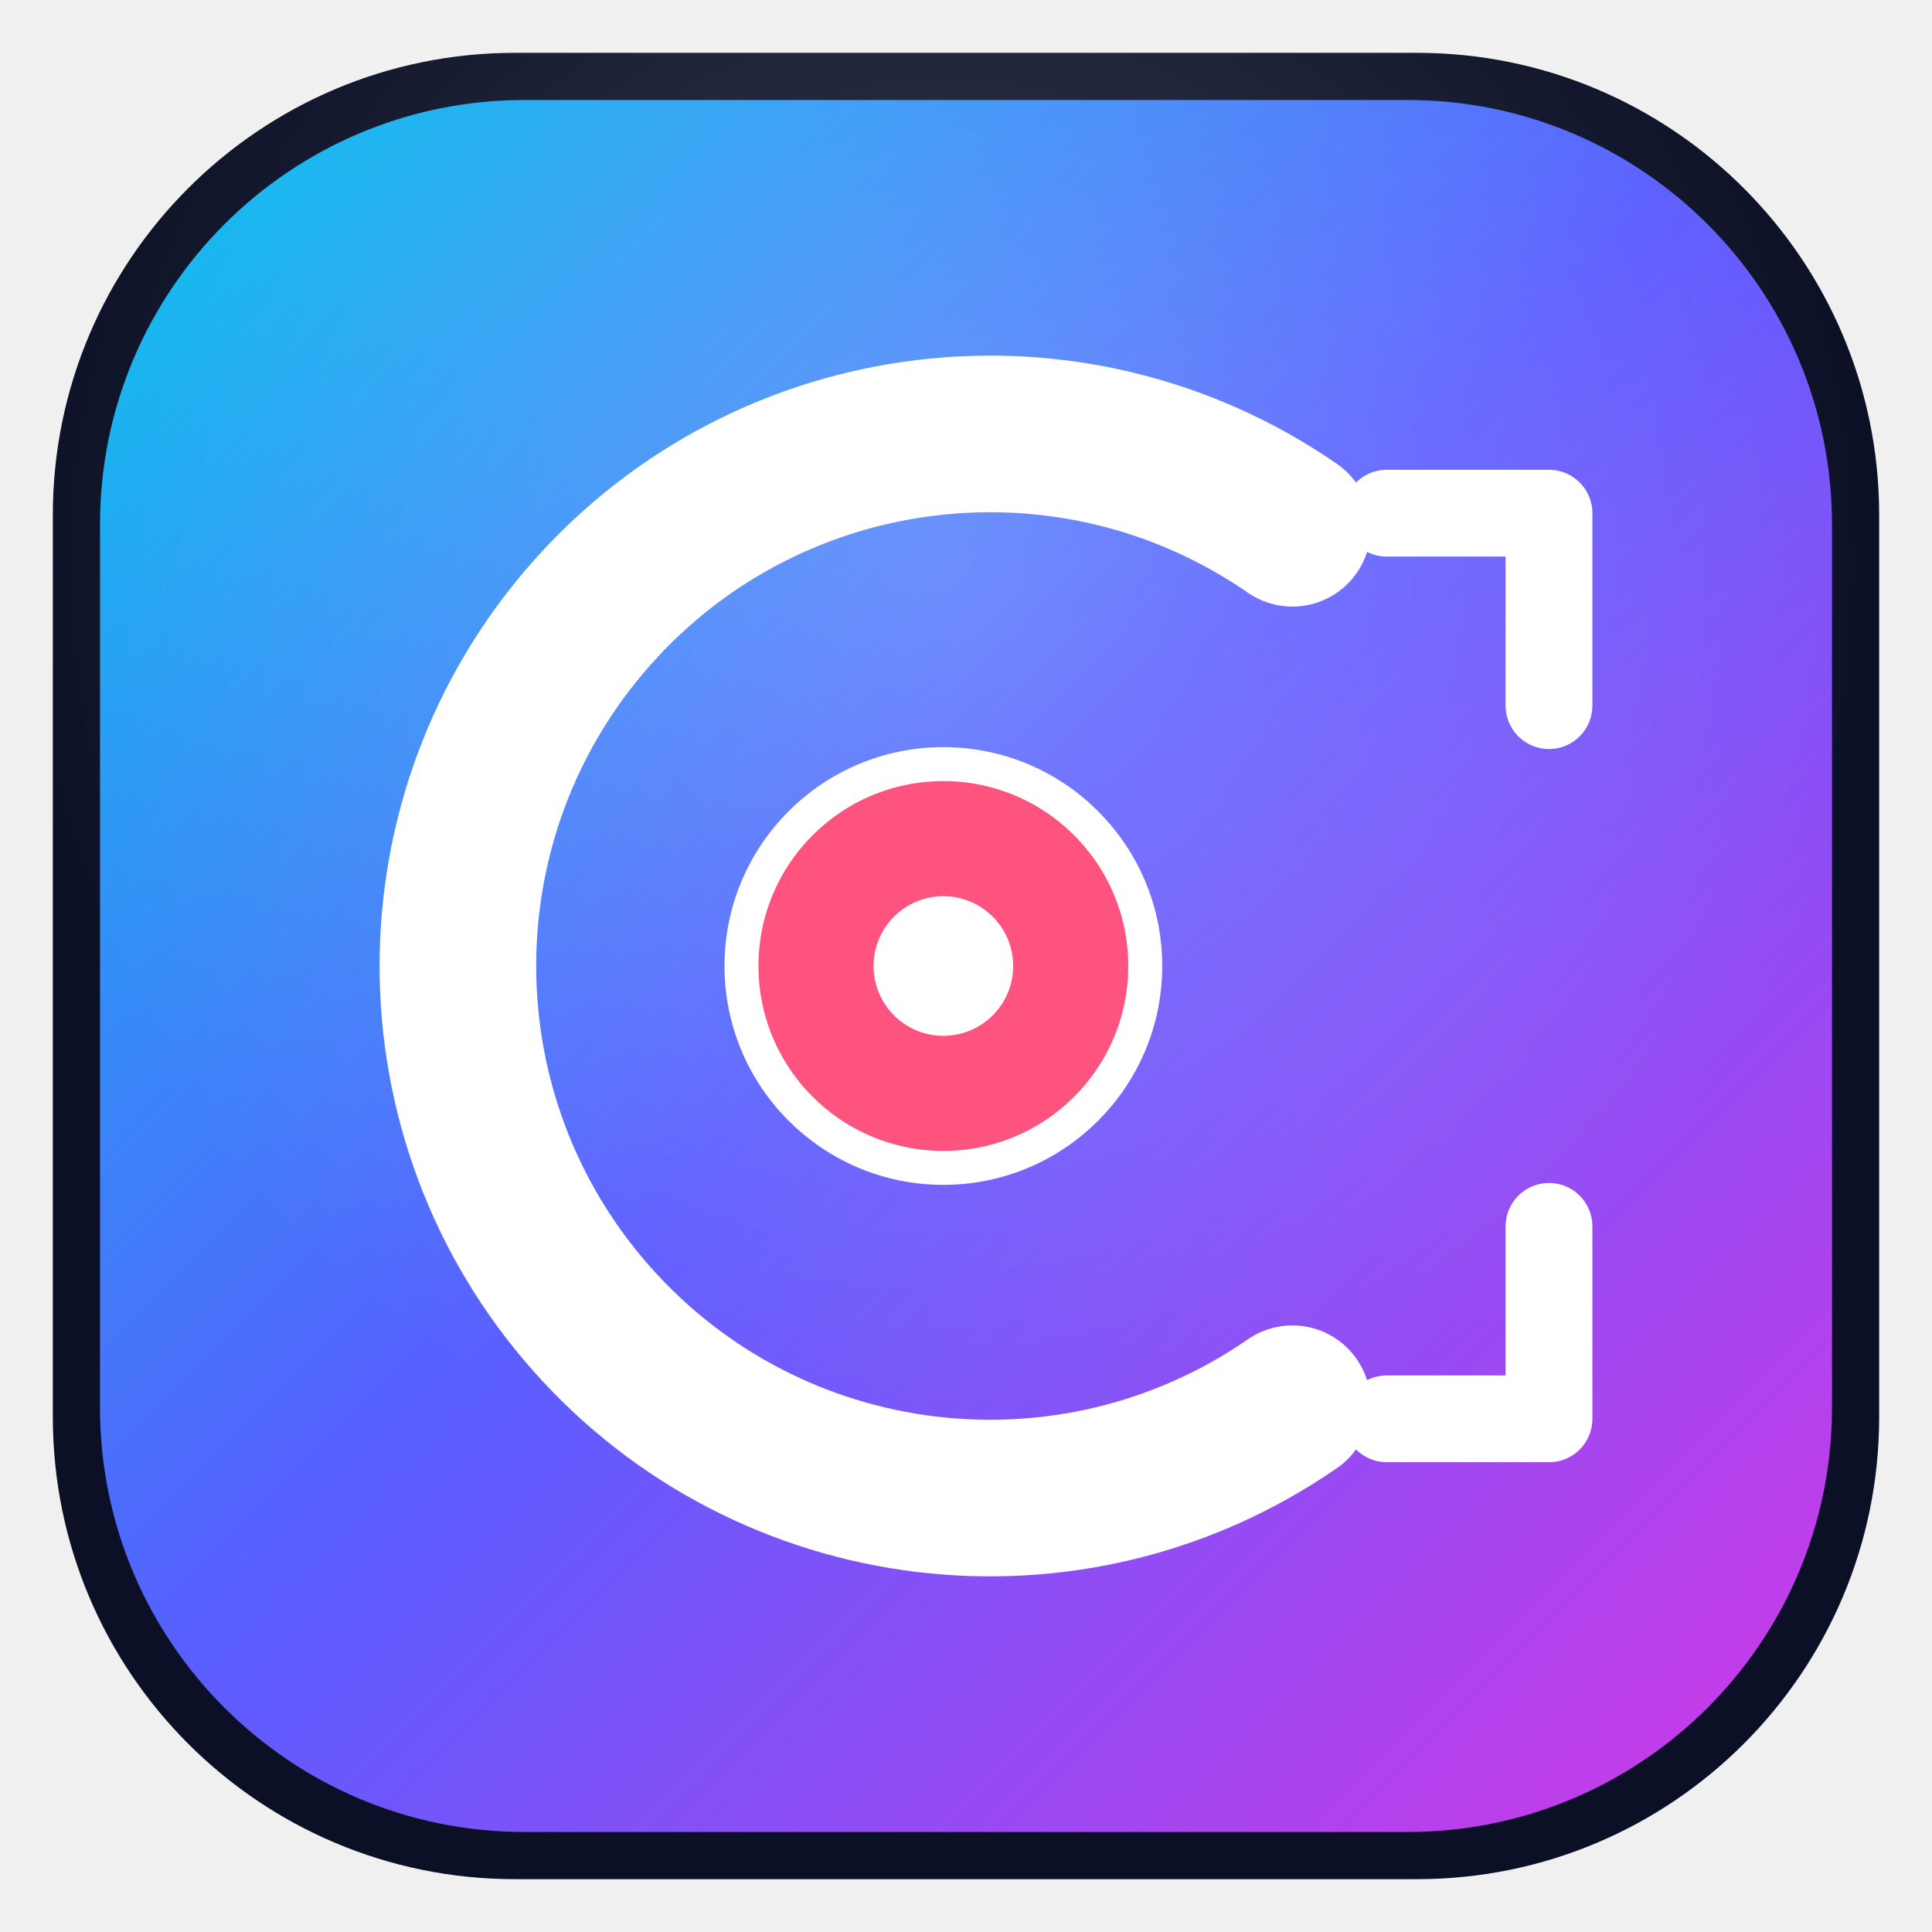
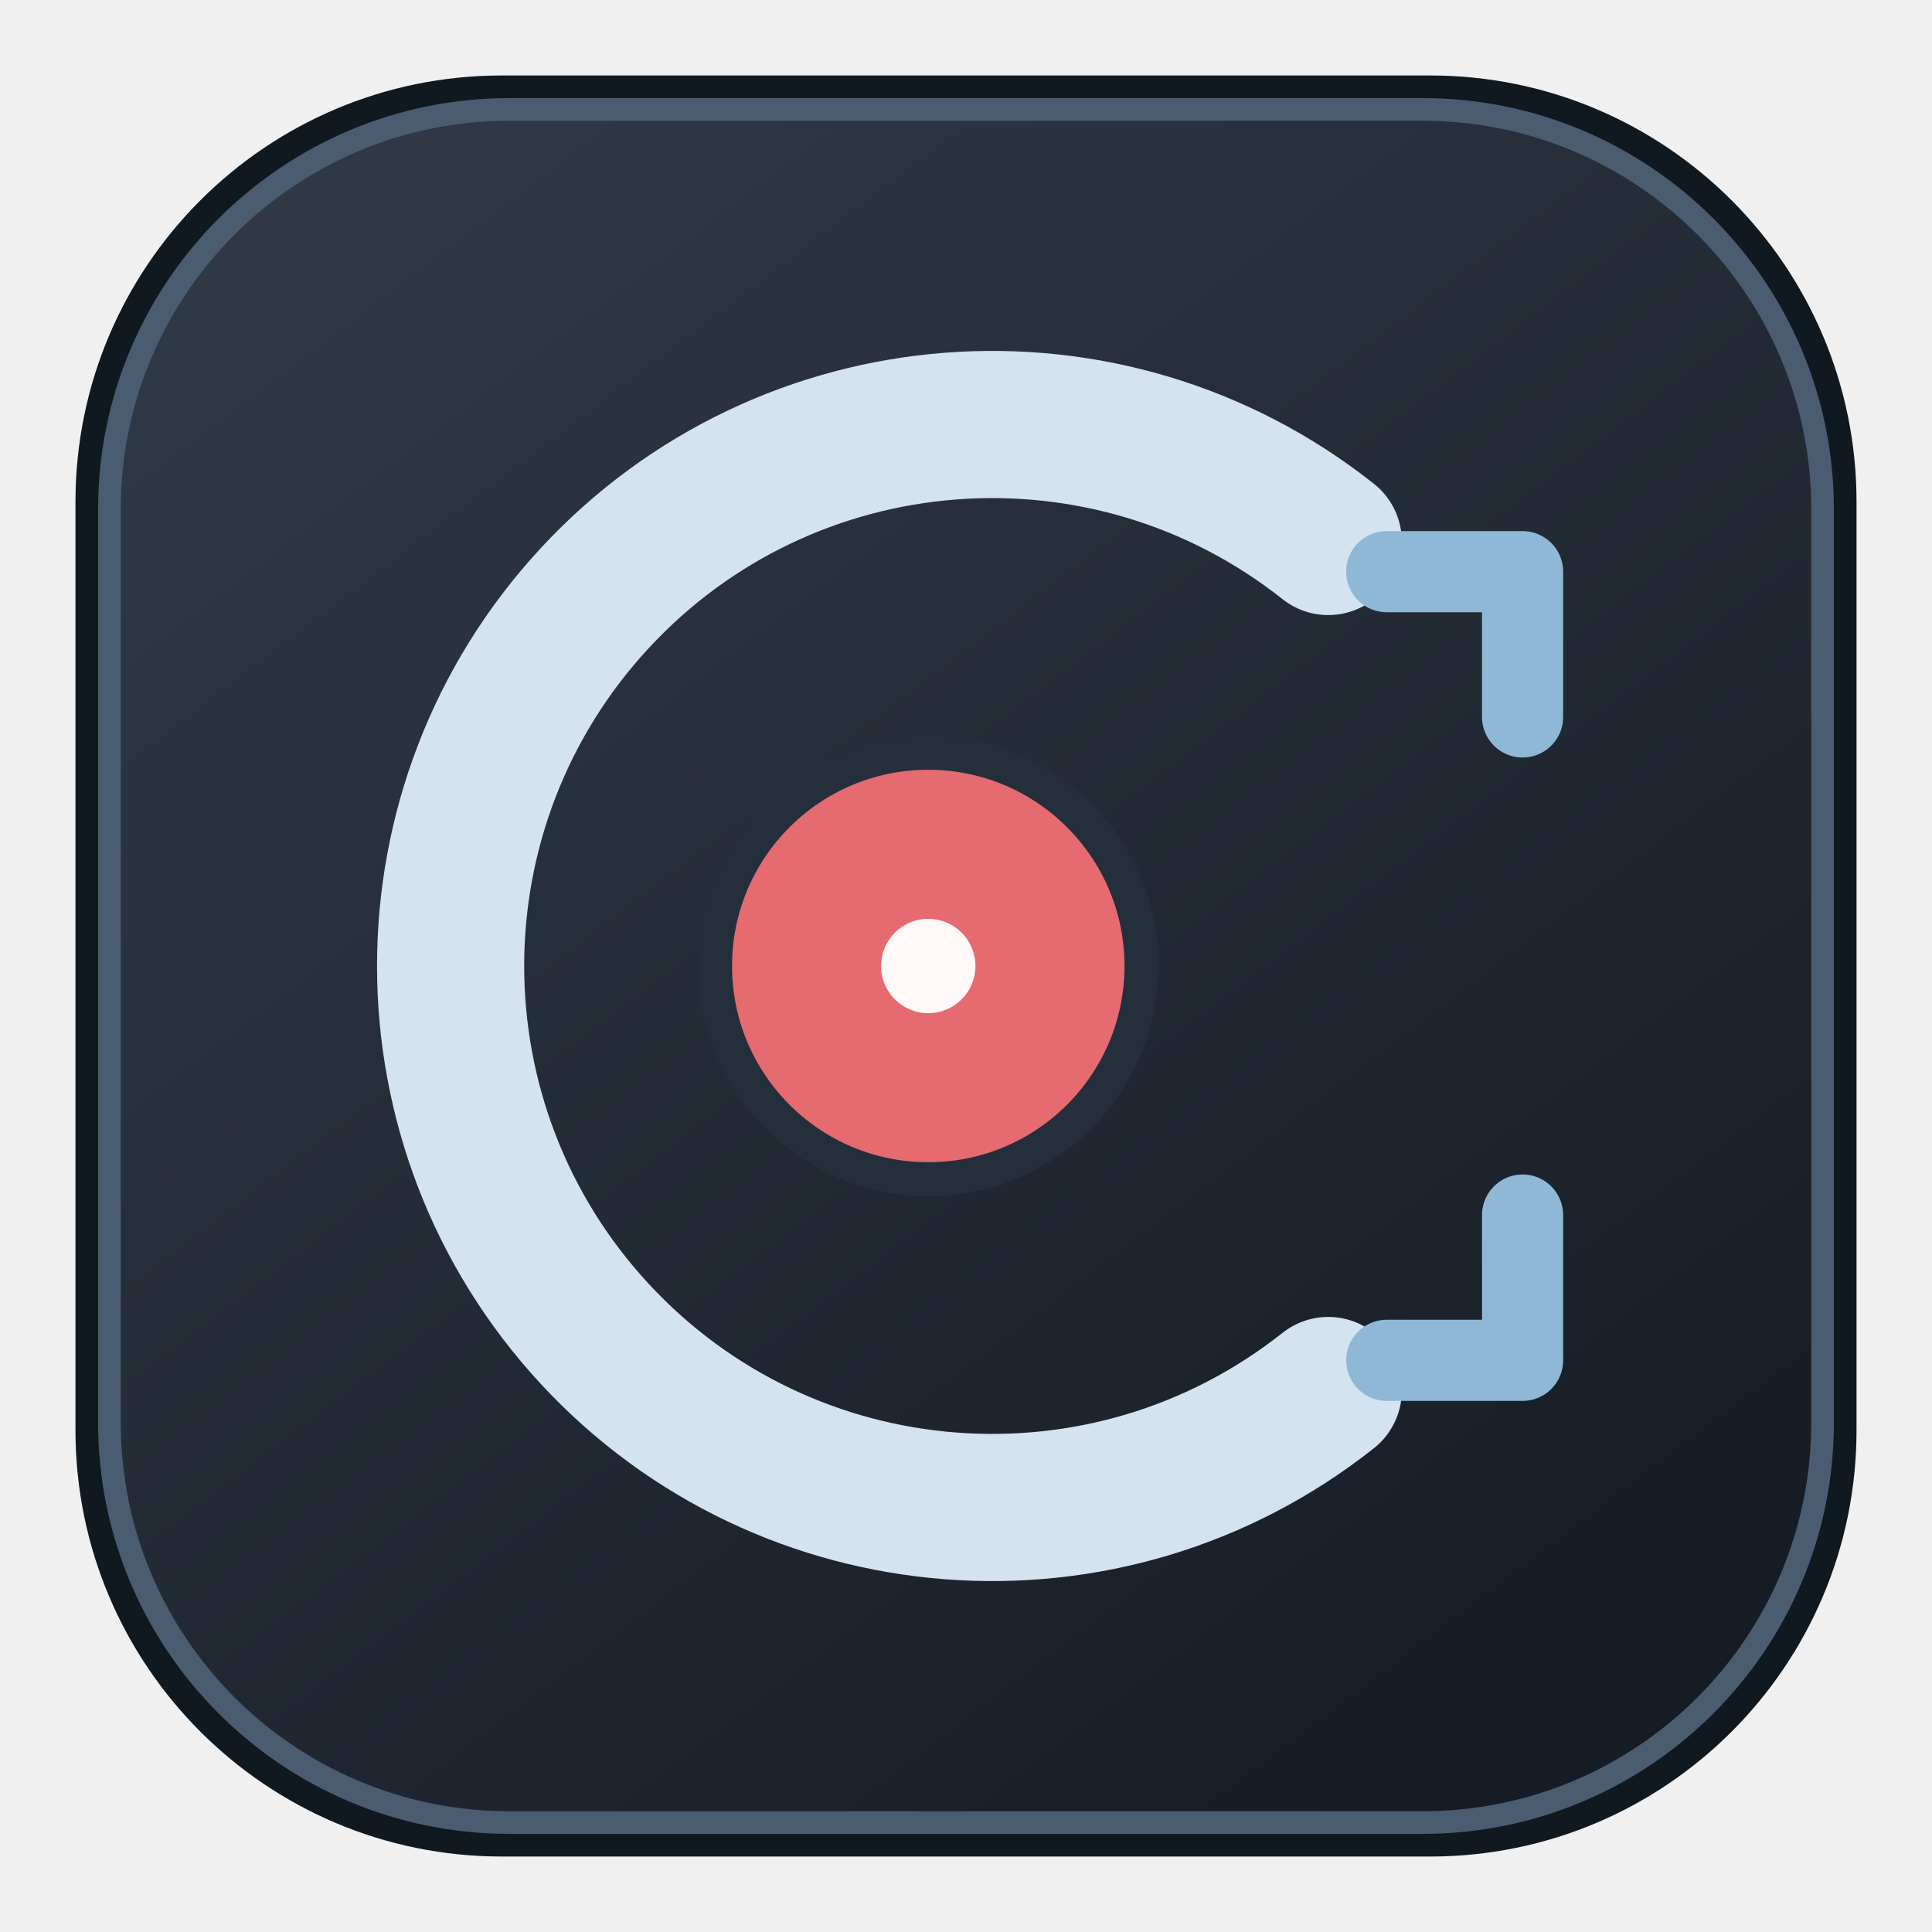
<svg xmlns="http://www.w3.org/2000/svg" width="1024" height="1024" viewBox="0 0 1024 1024">
  <defs>
-     <linearGradient id="g" x1="0" y1="0" x2="1" y2="1">
-       <stop stop-color="#04c5ec" />
-       <stop offset=".48" stop-color="#5a5dff" />
-       <stop offset="1" stop-color="#d238e6" />
+     <linearGradient id="shell" x1=".12" y1="0" x2=".88" y2="1">
+       <stop stop-color="#303945" />
+       <stop offset="1" stop-color="#151b24" />
    </linearGradient>
-     <radialGradient id="shine">
-       <stop stop-color="#ffffff" stop-opacity=".2" />
-       <stop offset="1" stop-color="#fff" stop-opacity="0" />
-     </radialGradient>
  </defs>
-   <rect x="28" y="28" width="968" height="968" rx="245" fill="#0b1026" />
-   <rect x="53" y="53" width="918" height="918" rx="225" fill="url(#g)" />
-   <circle cx="500" cy="300" r="490" fill="url(#shine)" />
-   <path d="M685 280A282 282 0 1 0 685 744" fill="none" stroke="#fff" stroke-width="83" stroke-linecap="round" />
-   <path d="M735 272h86v102M735 752h86V650" fill="none" stroke="#fff" stroke-width="46" stroke-linecap="round" stroke-linejoin="round" />
-   <circle cx="500" cy="512" r="107" fill="#ff537f" stroke="#fff" stroke-width="18" />
-   <circle cx="500" cy="512" r="37" fill="#fff" />
+   <rect x="40" y="40" width="944" height="944" rx="226" fill="#101820" />
+   <rect x="58" y="58" width="908" height="908" rx="212" fill="url(#shell)" stroke="#4a5c70" stroke-width="12" />
+   <path d="M704 287A287 287 0 1 0 704 737" fill="none" stroke="#d3e3ef" stroke-width="78" stroke-linecap="round" />
+   <path d="M735 303h72v77M735 721h72v-77" fill="none" stroke="#8fb8d7" stroke-width="43" stroke-linecap="round" stroke-linejoin="round" />
+   <circle cx="492" cy="512" r="113" fill="#e56b71" stroke="#252f3c" stroke-width="18" />
+   <circle cx="492" cy="512" r="25" fill="#fff" opacity=".95" />
</svg>
